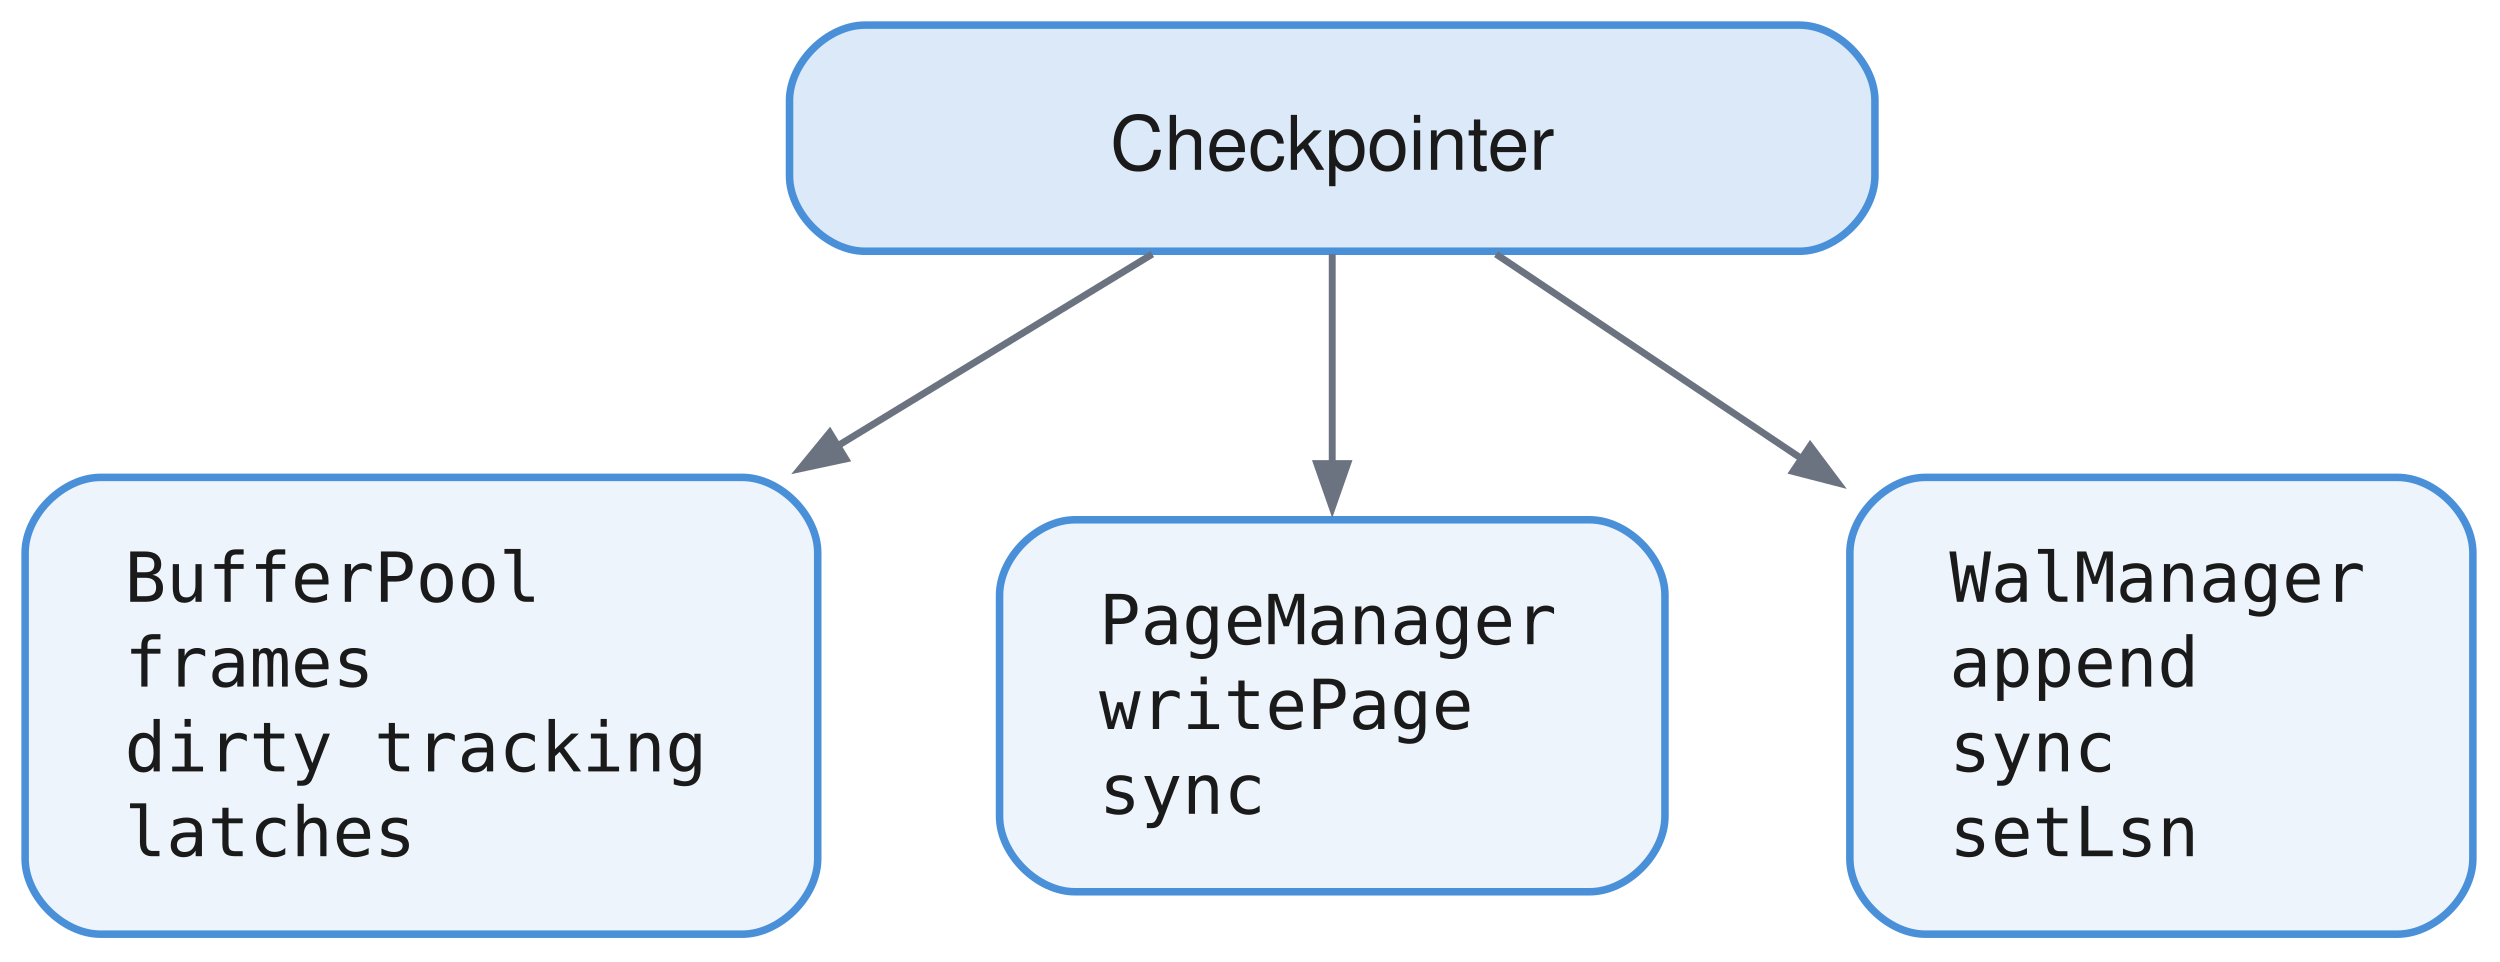
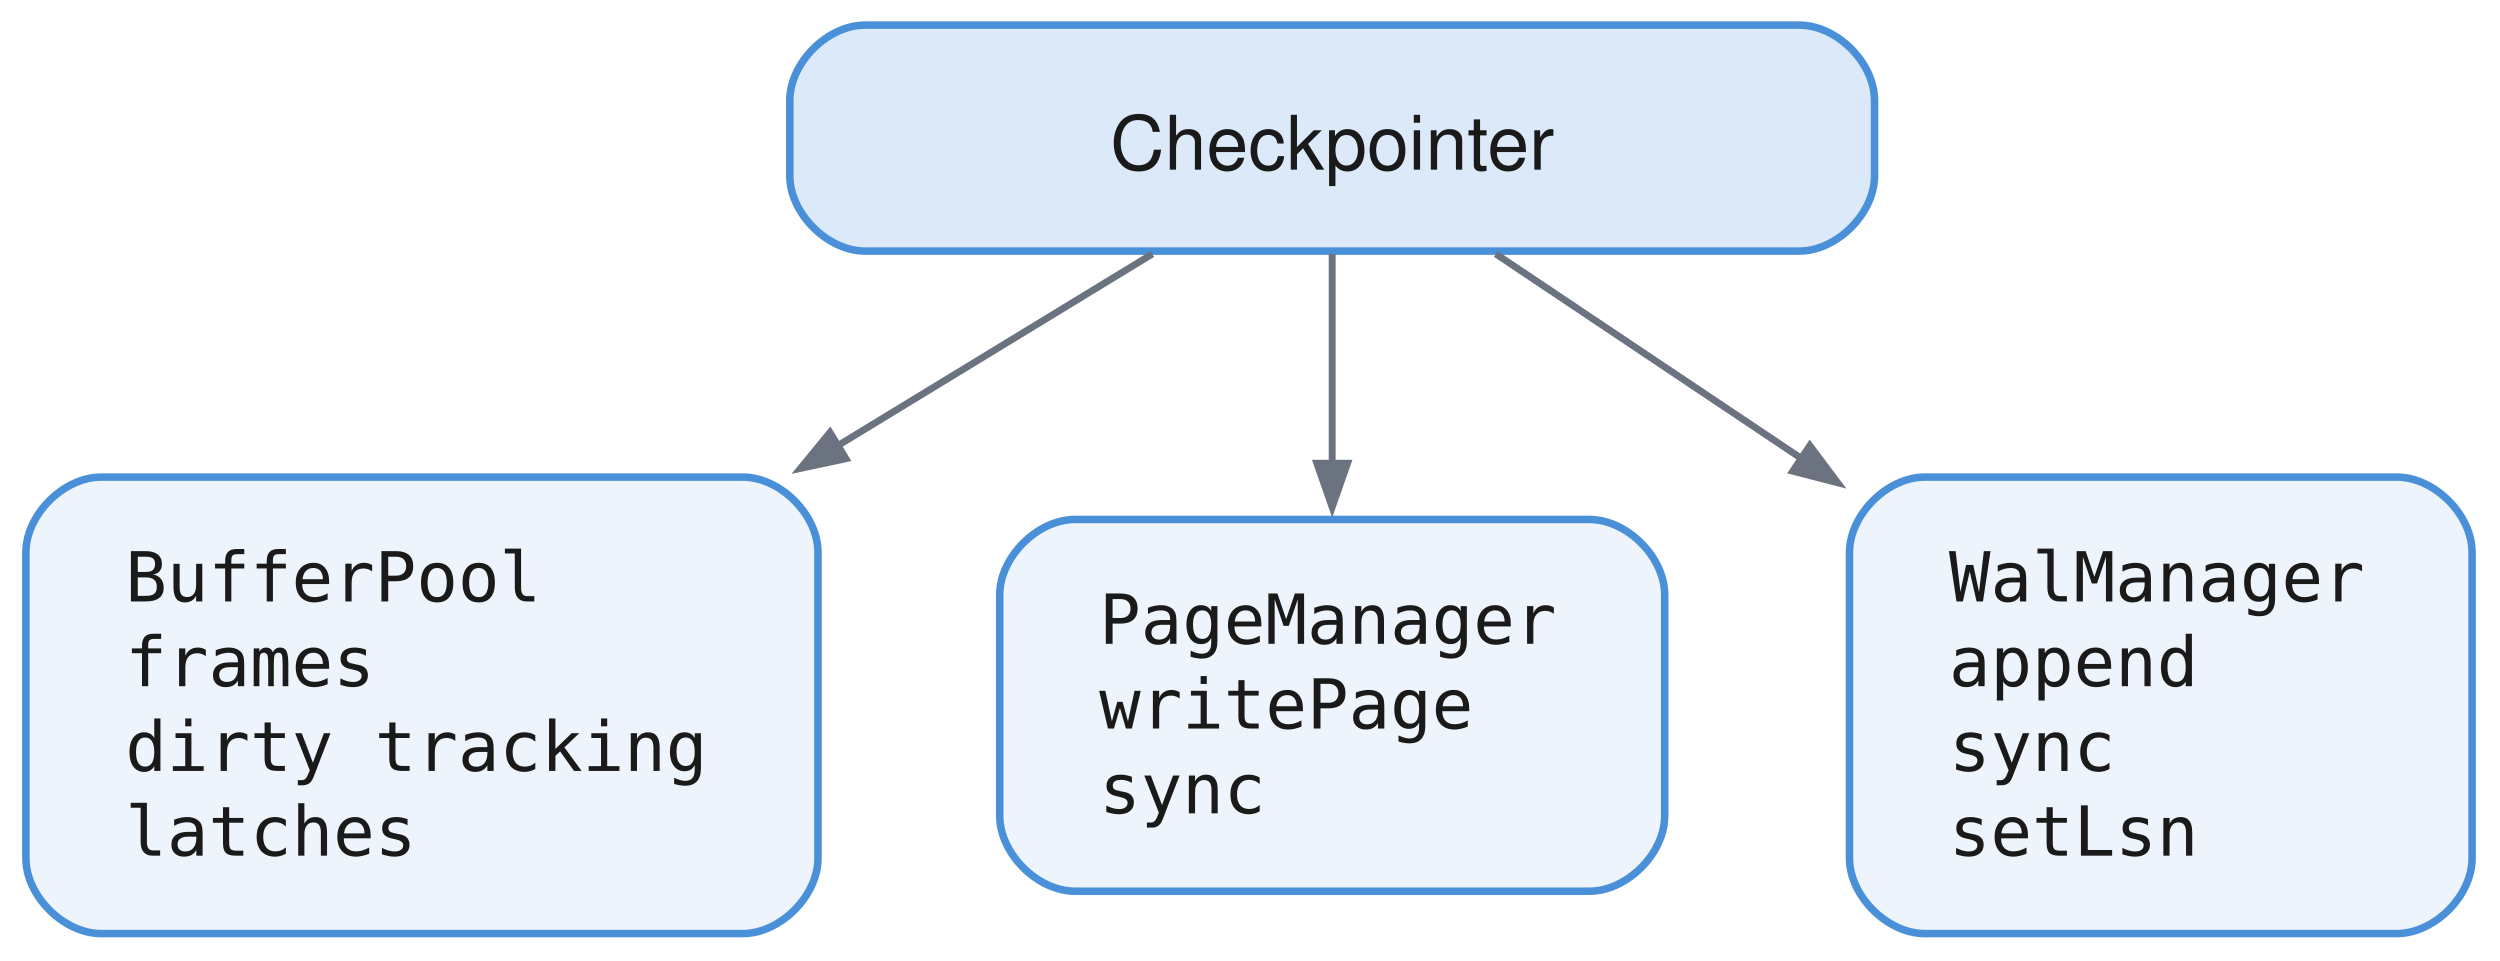
- <svg xmlns="http://www.w3.org/2000/svg" viewBox="0.00 0.00 398.00 153.00">
+ <svg xmlns="http://www.w3.org/2000/svg" width="531" height="204" viewBox="0.00 0.00 398.00 153.00">
  <g id="graph0" class="graph" transform="scale(1 1) rotate(0) translate(4 148.72)">
    <g id="node1" class="node">
      <path fill="#dbe9f8" stroke="#4a90d9" stroke-width="1.2" d="M282.49,-144.72C282.49,-144.72 133.69,-144.72 133.69,-144.72 127.69,-144.72 121.69,-138.72 121.69,-132.72 121.69,-132.72 121.69,-120.72 121.69,-120.72 121.69,-114.72 127.69,-108.72 133.69,-108.72 133.69,-108.72 282.49,-108.72 282.49,-108.72 288.49,-108.72 294.49,-114.72 294.49,-120.72 294.49,-120.72 294.49,-132.72 294.49,-132.72 294.49,-138.72 288.49,-144.72 282.49,-144.72" />
      <text xml:space="preserve" text-anchor="middle" x="208.09" y="-121.69" font-family="Helvetica,Arial,sans-serif" font-size="12.00" fill="#1a1a1a">Checkpointer</text>
    </g>
    <g id="node2" class="node">
      <path fill="#eef4fb" stroke="#4a90d9" stroke-width="1.2" d="M114.18,-72.72C114.18,-72.72 12,-72.72 12,-72.72 6,-72.72 0,-66.72 0,-60.72 0,-60.72 0,-12 0,-12 0,-6 6,0 12,0 12,0 114.18,0 114.18,0 120.18,0 126.18,-6 126.18,-12 126.18,-12 126.18,-60.72 126.18,-60.72 126.18,-66.72 120.18,-72.72 114.18,-72.72" />
      <text xml:space="preserve" text-anchor="start" x="15.84" y="-52.91" font-family="Menlo,Consolas,monospace" font-size="11.00" fill="#1a1a1a">BufferPool</text>
      <text xml:space="preserve" text-anchor="start" x="15.84" y="-39.41" font-family="Menlo,Consolas,monospace" font-size="11.00" fill="#1a1a1a">frames</text>
      <text xml:space="preserve" text-anchor="start" x="15.84" y="-25.91" font-family="Menlo,Consolas,monospace" font-size="11.00" fill="#1a1a1a">dirty tracking</text>
      <text xml:space="preserve" text-anchor="start" x="15.84" y="-12.41" font-family="Menlo,Consolas,monospace" font-size="11.00" fill="#1a1a1a">latches</text>
    </g>
    <g id="edge1" class="edge">
      <path fill="none" stroke="#6b7280" stroke-width="1.1" d="M179.44,-108.26C164.94,-99.43 146.7,-88.31 128.98,-77.51" />
      <polygon fill="#6b7280" stroke="#6b7280" stroke-width="1.1" points="130.64,-75.65 123.38,-74.1 128.09,-79.84 130.64,-75.65" />
    </g>
    <g id="node3" class="node">
      <path fill="#eef4fb" stroke="#4a90d9" stroke-width="1.2" d="M249.06,-65.97C249.06,-65.97 167.13,-65.97 167.13,-65.97 161.13,-65.97 155.13,-59.97 155.13,-53.97 155.13,-53.97 155.13,-18.75 155.13,-18.75 155.13,-12.75 161.13,-6.75 167.13,-6.75 167.13,-6.75 249.06,-6.75 249.06,-6.75 255.06,-6.75 261.06,-12.75 261.06,-18.75 261.06,-18.75 261.06,-53.97 261.06,-53.97 261.06,-59.97 255.06,-65.97 249.06,-65.97" />
      <text xml:space="preserve" text-anchor="start" x="170.97" y="-46.16" font-family="Menlo,Consolas,monospace" font-size="11.00" fill="#1a1a1a">PageManager</text>
      <text xml:space="preserve" text-anchor="start" x="170.97" y="-32.66" font-family="Menlo,Consolas,monospace" font-size="11.00" fill="#1a1a1a">writePage</text>
      <text xml:space="preserve" text-anchor="start" x="170.97" y="-19.16" font-family="Menlo,Consolas,monospace" font-size="11.00" fill="#1a1a1a">sync</text>
    </g>
    <g id="edge2" class="edge">
      <path fill="none" stroke="#6b7280" stroke-width="1.1" d="M208.09,-108.26C208.09,-98.63 208.09,-86.28 208.09,-74.6" />
      <polygon fill="#6b7280" stroke="#6b7280" stroke-width="1.1" points="210.54,-74.92 208.09,-67.92 205.64,-74.92 210.54,-74.92" />
    </g>
    <g id="node4" class="node">
      <path fill="#eef4fb" stroke="#4a90d9" stroke-width="1.2" d="M377.68,-72.72C377.68,-72.72 302.5,-72.72 302.5,-72.72 296.5,-72.72 290.5,-66.72 290.5,-60.72 290.5,-60.72 290.5,-12 290.5,-12 290.5,-6 296.5,0 302.5,0 302.5,0 377.68,0 377.68,0 383.68,0 389.68,-6 389.68,-12 389.68,-12 389.68,-60.72 389.68,-60.72 389.68,-66.72 383.68,-72.72 377.68,-72.72" />
      <text xml:space="preserve" text-anchor="start" x="306.34" y="-52.91" font-family="Menlo,Consolas,monospace" font-size="11.00" fill="#1a1a1a">WalManager</text>
      <text xml:space="preserve" text-anchor="start" x="306.34" y="-39.41" font-family="Menlo,Consolas,monospace" font-size="11.00" fill="#1a1a1a">append</text>
      <text xml:space="preserve" text-anchor="start" x="306.34" y="-25.91" font-family="Menlo,Consolas,monospace" font-size="11.00" fill="#1a1a1a">sync</text>
      <text xml:space="preserve" text-anchor="start" x="306.34" y="-12.41" font-family="Menlo,Consolas,monospace" font-size="11.00" fill="#1a1a1a">setLsn</text>
    </g>
    <g id="edge3" class="edge">
      <path fill="none" stroke="#6b7280" stroke-width="1.1" d="M234.17,-108.26C248.23,-98.85 266.17,-86.84 283.26,-75.4" />
      <polygon fill="#6b7280" stroke="#6b7280" stroke-width="1.1" points="284.18,-77.74 288.63,-71.81 281.45,-73.66 284.18,-77.74" />
    </g>
  </g>
</svg>
